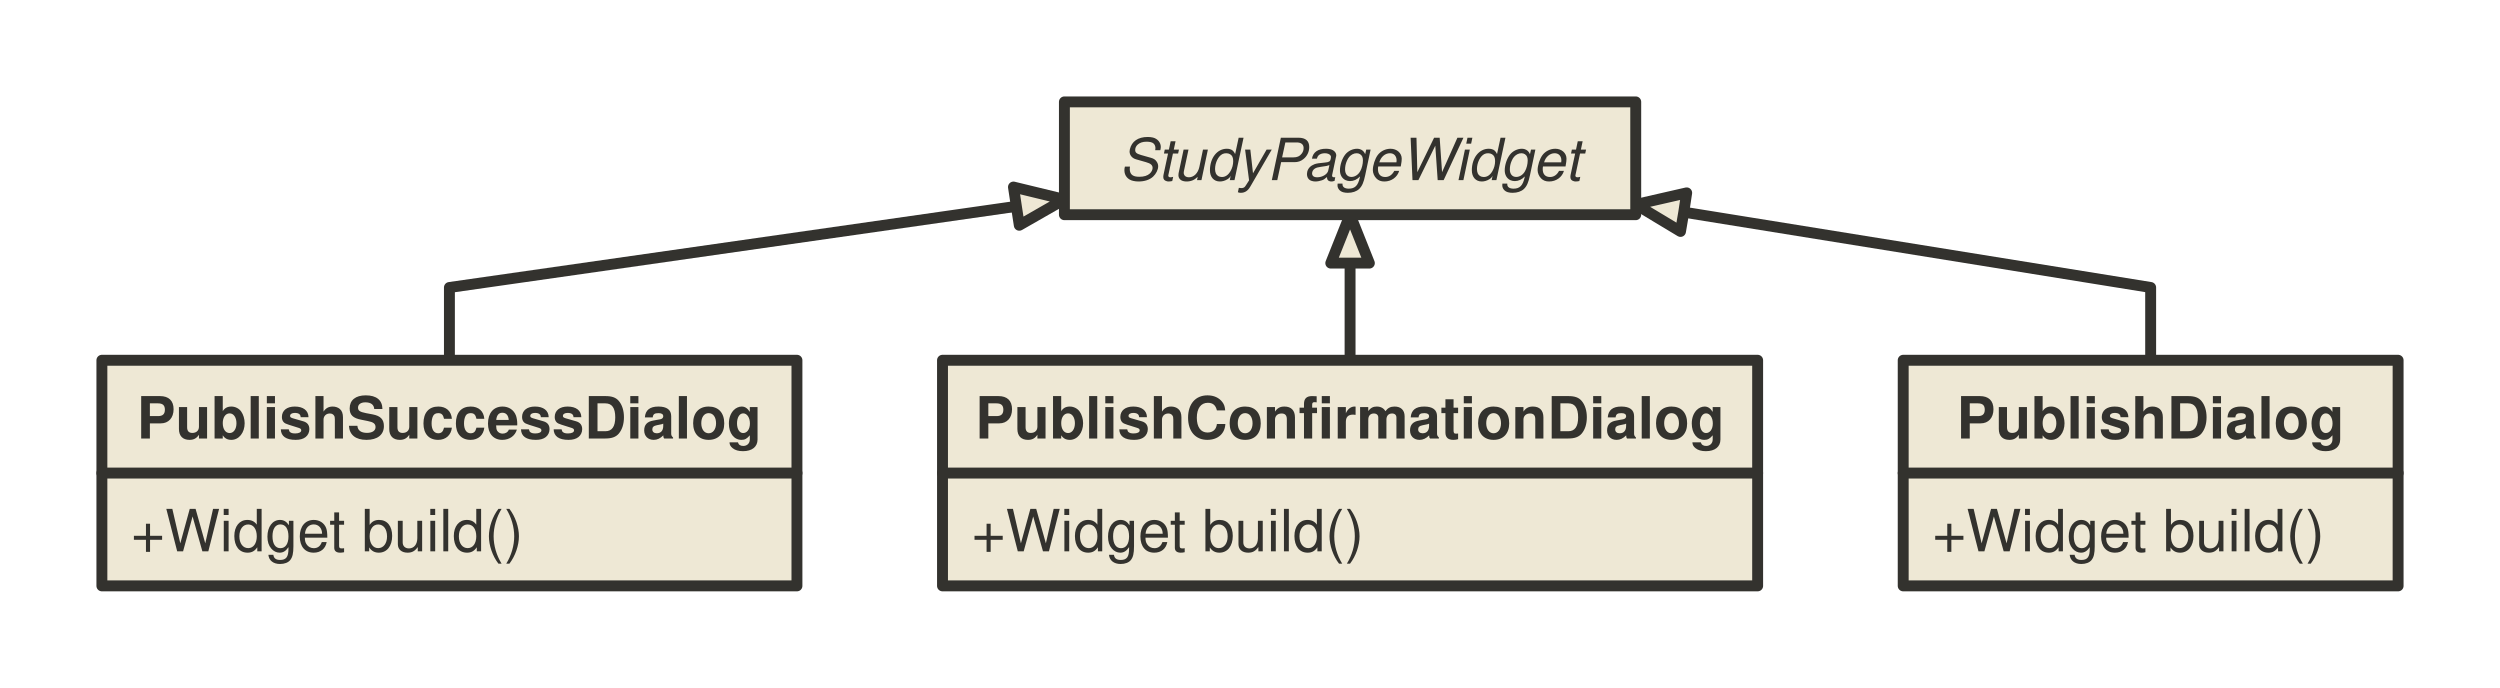
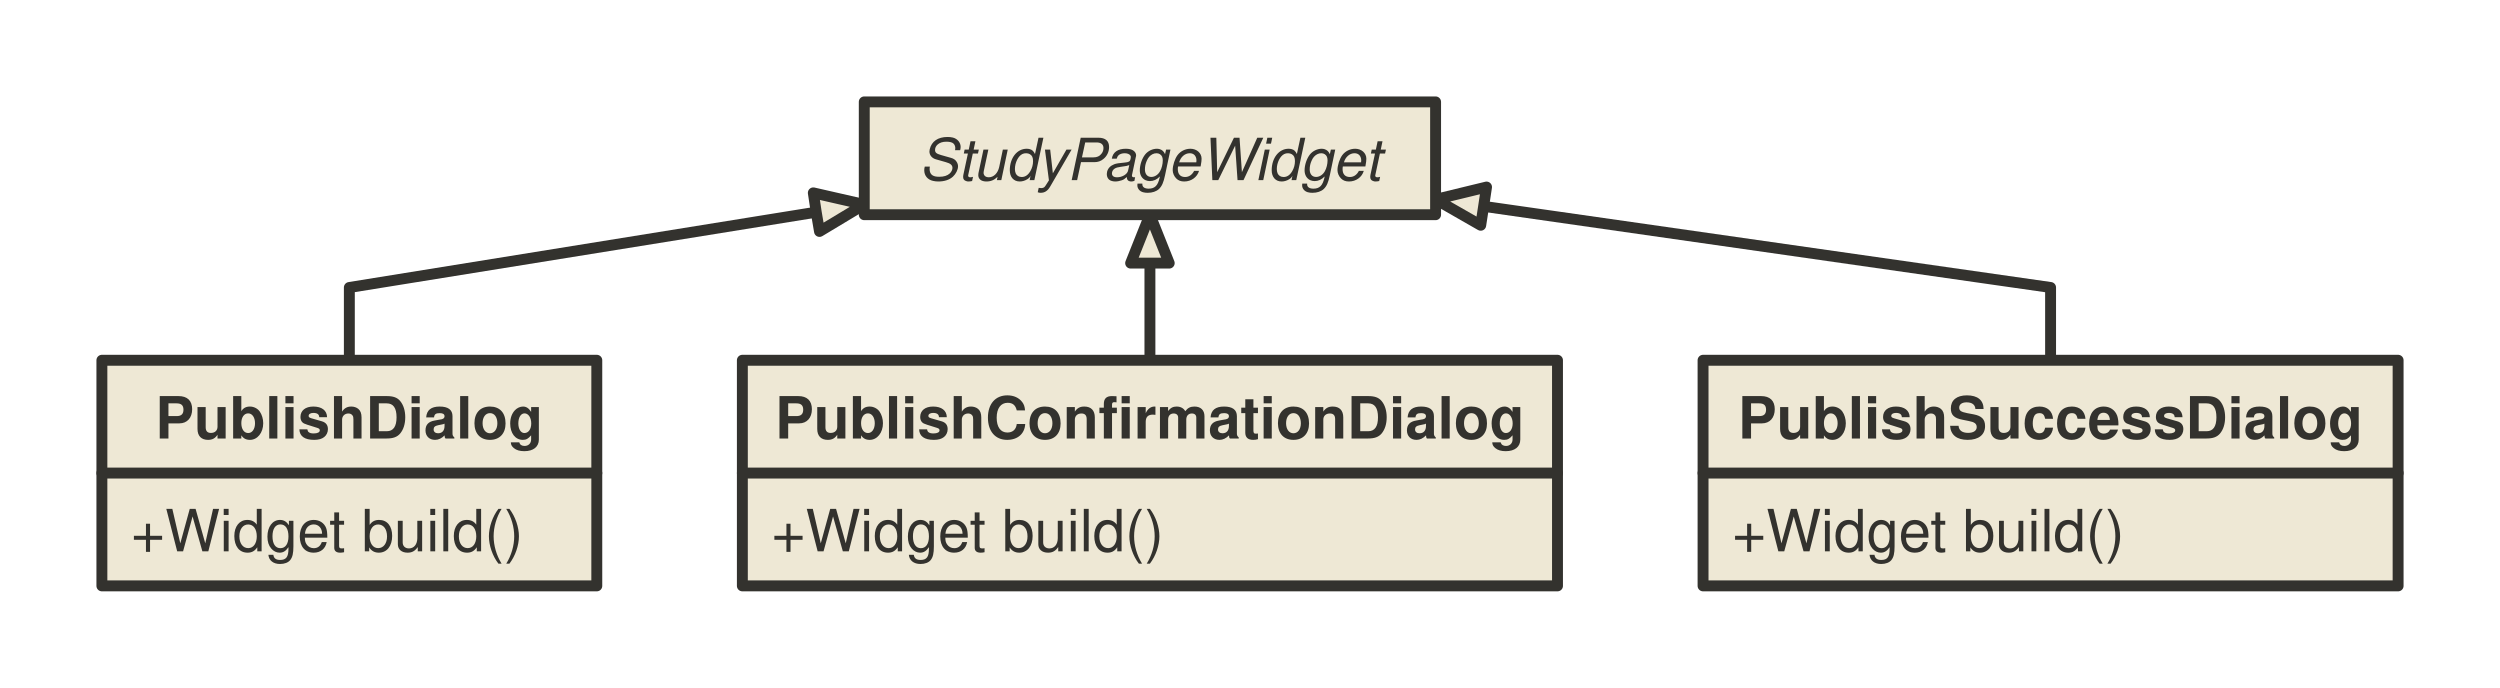
<svg xmlns="http://www.w3.org/2000/svg" version="1.1" baseProfile="full" width="687.0" height="189.0" viewbox="0 0 687 189">
  <g stroke-width="1.0" text-align="left" font="12pt Helvetica, Arial, sans-serif" font-size="12pt" font-family="Helvetica" font-weight="normal" font-style="normal">
    <g font-family="Helvetica" font-size="12pt" font-weight="bold" font-style="normal" stroke-width="3.0" stroke-linejoin="round" stroke-linecap="round" stroke="#33322E">
      <g stroke="transparent" fill="transparent">
        <rect x="0.0" y="0.0" height="189.0" width="687.0" stroke="none" />
      </g>
      <g transform="translate(8, 8)" fill="#33322E">
        <g transform="translate(20, 20)" fill="#eee8d5" font-family="Helvetica" font-size="12pt" font-weight="normal" font-style="normal">
-           <path d="M251.3 28.7 L95.5 51 L95.5 71 L95.5 71.0 " fill="none" />
-           <path d="M252.1 33.9 L251.3 28.7 L250.5 23.4 L264.5 26.8 Z" />
-           <path d="M343.0 44.3 L343 51 L343 71 L343.0 71.0 " fill="none" />
-           <path d="M348.3 44.3 L343.0 44.3 L337.7 44.3 L343.0 31.0 Z" />
-           <path d="M434.7 30.3 L563 51 L563 71 L563.0 71.0 " fill="none" />
-           <path d="M435.5 25.0 L434.7 30.3 L433.8 35.6 L421.5 28.2 Z" />
-           <g data-name="PublishSuccessDialog">
-             <g fill="#eee8d5" stroke="#33322E" data-name="PublishSuccessDialog">
-               <rect x="0.0" y="71.0" height="62.0" width="191.0" data-name="PublishSuccessDialog" />
-               <path d="M0.0 102.0 L191.0 102.0" fill="none" data-name="PublishSuccessDialog" />
+           <path d="M196.3 30.3 L68 51 L68 71 L68.0 71.0 " fill="none" />
+           <path d="M197.2 35.6 L196.3 30.3 L195.5 25.0 L209.5 28.2 Z" />
+           <path d="M288.0 44.3 L288 51 L288 71 L288.0 71.0 " fill="none" />
+           <path d="M293.3 44.3 L288.0 44.3 L282.7 44.3 L288.0 31.0 Z" />
+           <path d="M379.7 28.7 L535.5 51 L535.5 71 L535.5 71.0 " fill="none" />
+           <path d="M380.5 23.4 L379.7 28.7 L378.9 33.9 L366.5 26.8 Z" />
+           <g data-name="PublishDialog">
+             <g fill="#eee8d5" stroke="#33322E" data-name="PublishDialog">
+               <rect x="0.0" y="71.0" height="62.0" width="136.0" data-name="PublishDialog" />
+               <path d="M0.0 102.0 L136.0 102.0" fill="none" data-name="PublishDialog" />
            </g>
-             <g transform="translate(0, 71)" font-family="Helvetica" font-size="12pt" font-weight="bold" font-style="normal" data-name="PublishSuccessDialog">
-               <g transform="translate(8, 8)" fill="#33322E" text-align="center" data-name="PublishSuccessDialog">
-                 <text x="87.5" y="13.5" stroke="none" text-anchor="middle" data-name="PublishSuccessDialog">PublishSuccessDialog</text>
+             <g transform="translate(0, 71)" font-family="Helvetica" font-size="12pt" font-weight="bold" font-style="normal" data-name="PublishDialog">
+               <g transform="translate(8, 8)" fill="#33322E" text-align="center" data-name="PublishDialog">
+                 <text x="60.0" y="13.5" stroke="none" text-anchor="middle" data-name="PublishDialog">PublishDialog</text>
              </g>
            </g>
-             <g transform="translate(0, 102)" font-family="Helvetica" font-size="12pt" font-weight="normal" font-style="normal" data-name="PublishSuccessDialog">
-               <g transform="translate(8, 8)" fill="#33322E" text-align="left" data-name="PublishSuccessDialog">
-                 <text x="0.0" y="13.5" stroke="none" data-name="PublishSuccessDialog">+Widget build()</text>
+             <g transform="translate(0, 102)" font-family="Helvetica" font-size="12pt" font-weight="normal" font-style="normal" data-name="PublishDialog">
+               <g transform="translate(8, 8)" fill="#33322E" text-align="left" data-name="PublishDialog">
+                 <text x="0.0" y="13.5" stroke="none" data-name="PublishDialog">+Widget build()</text>
              </g>
            </g>
          </g>
          <g data-name="StudyPageWidget">
            <g fill="#eee8d5" stroke="#33322E" data-name="StudyPageWidget">
-               <rect x="264.5" y="0.0" height="31.0" width="157.0" data-name="StudyPageWidget" />
+               <rect x="209.5" y="0.0" height="31.0" width="157.0" data-name="StudyPageWidget" />
            </g>
-             <g transform="translate(264.5, 0)" font-family="Helvetica" font-size="12pt" font-weight="normal" font-style="italic" data-name="StudyPageWidget">
+             <g transform="translate(209.5, 0)" font-family="Helvetica" font-size="12pt" font-weight="normal" font-style="italic" data-name="StudyPageWidget">
              <g transform="translate(8, 8)" fill="#33322E" text-align="center" data-name="StudyPageWidget">
                <text x="70.5" y="13.5" stroke="none" text-anchor="middle" data-name="StudyPageWidget">StudyPageWidget</text>
              </g>
            </g>
          </g>
          <g data-name="PublishConfirmationDialog">
            <g fill="#eee8d5" stroke="#33322E" data-name="PublishConfirmationDialog">
-               <rect x="231.0" y="71.0" height="62.0" width="224.0" data-name="PublishConfirmationDialog" />
-               <path d="M231.0 102.0 L455.0 102.0" fill="none" data-name="PublishConfirmationDialog" />
+               <rect x="176.0" y="71.0" height="62.0" width="224.0" data-name="PublishConfirmationDialog" />
+               <path d="M176.0 102.0 L400.0 102.0" fill="none" data-name="PublishConfirmationDialog" />
            </g>
-             <g transform="translate(231, 71)" font-family="Helvetica" font-size="12pt" font-weight="bold" font-style="normal" data-name="PublishConfirmationDialog">
+             <g transform="translate(176, 71)" font-family="Helvetica" font-size="12pt" font-weight="bold" font-style="normal" data-name="PublishConfirmationDialog">
              <g transform="translate(8, 8)" fill="#33322E" text-align="center" data-name="PublishConfirmationDialog">
                <text x="104.0" y="13.5" stroke="none" text-anchor="middle" data-name="PublishConfirmationDialog">PublishConfirmationDialog</text>
              </g>
            </g>
-             <g transform="translate(231, 102)" font-family="Helvetica" font-size="12pt" font-weight="normal" font-style="normal" data-name="PublishConfirmationDialog">
+             <g transform="translate(176, 102)" font-family="Helvetica" font-size="12pt" font-weight="normal" font-style="normal" data-name="PublishConfirmationDialog">
              <g transform="translate(8, 8)" fill="#33322E" text-align="left" data-name="PublishConfirmationDialog">
                <text x="0.0" y="13.5" stroke="none" data-name="PublishConfirmationDialog">+Widget build()</text>
              </g>
            </g>
          </g>
-           <g data-name="PublishDialog">
-             <g fill="#eee8d5" stroke="#33322E" data-name="PublishDialog">
-               <rect x="495.0" y="71.0" height="62.0" width="136.0" data-name="PublishDialog" />
-               <path d="M495.0 102.0 L631.0 102.0" fill="none" data-name="PublishDialog" />
+           <g data-name="PublishSuccessDialog">
+             <g fill="#eee8d5" stroke="#33322E" data-name="PublishSuccessDialog">
+               <rect x="440.0" y="71.0" height="62.0" width="191.0" data-name="PublishSuccessDialog" />
+               <path d="M440.0 102.0 L631.0 102.0" fill="none" data-name="PublishSuccessDialog" />
            </g>
-             <g transform="translate(495, 71)" font-family="Helvetica" font-size="12pt" font-weight="bold" font-style="normal" data-name="PublishDialog">
-               <g transform="translate(8, 8)" fill="#33322E" text-align="center" data-name="PublishDialog">
-                 <text x="60.0" y="13.5" stroke="none" text-anchor="middle" data-name="PublishDialog">PublishDialog</text>
+             <g transform="translate(440, 71)" font-family="Helvetica" font-size="12pt" font-weight="bold" font-style="normal" data-name="PublishSuccessDialog">
+               <g transform="translate(8, 8)" fill="#33322E" text-align="center" data-name="PublishSuccessDialog">
+                 <text x="87.5" y="13.5" stroke="none" text-anchor="middle" data-name="PublishSuccessDialog">PublishSuccessDialog</text>
              </g>
            </g>
-             <g transform="translate(495, 102)" font-family="Helvetica" font-size="12pt" font-weight="normal" font-style="normal" data-name="PublishDialog">
-               <g transform="translate(8, 8)" fill="#33322E" text-align="left" data-name="PublishDialog">
-                 <text x="0.0" y="13.5" stroke="none" data-name="PublishDialog">+Widget build()</text>
+             <g transform="translate(440, 102)" font-family="Helvetica" font-size="12pt" font-weight="normal" font-style="normal" data-name="PublishSuccessDialog">
+               <g transform="translate(8, 8)" fill="#33322E" text-align="left" data-name="PublishSuccessDialog">
+                 <text x="0.0" y="13.5" stroke="none" data-name="PublishSuccessDialog">+Widget build()</text>
              </g>
            </g>
          </g>
        </g>
      </g>
    </g>
  </g>
</svg>
